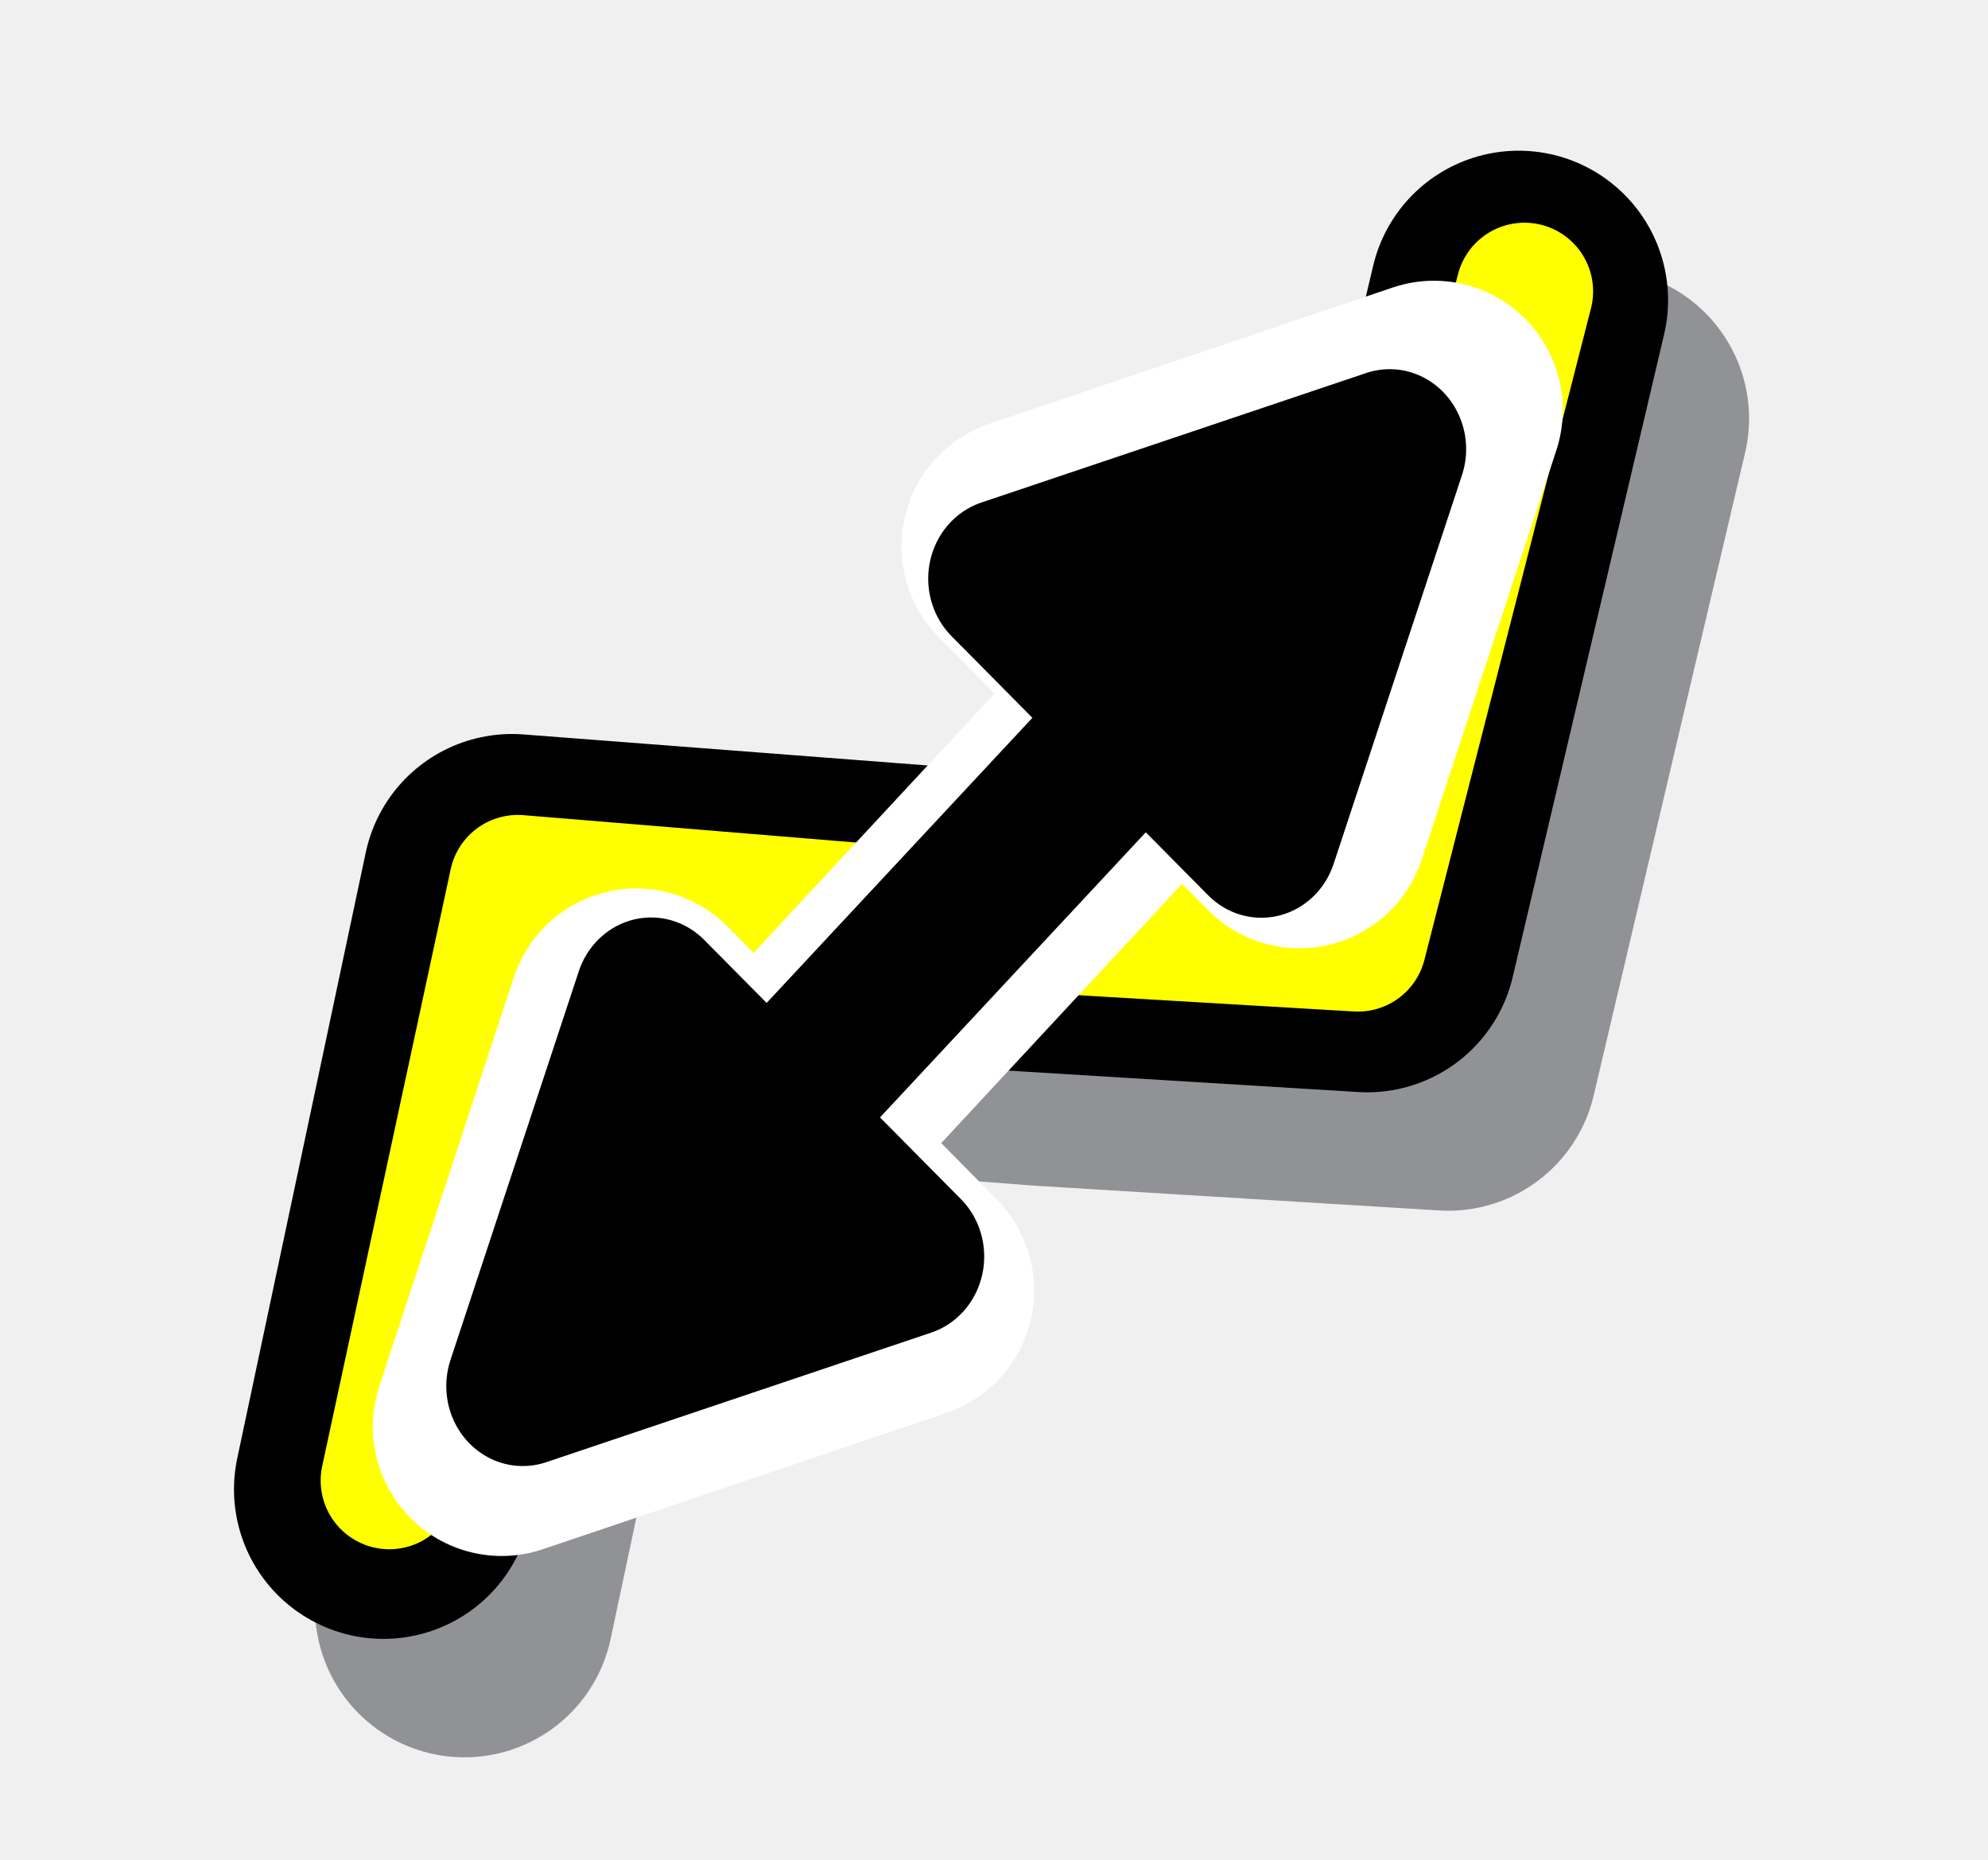
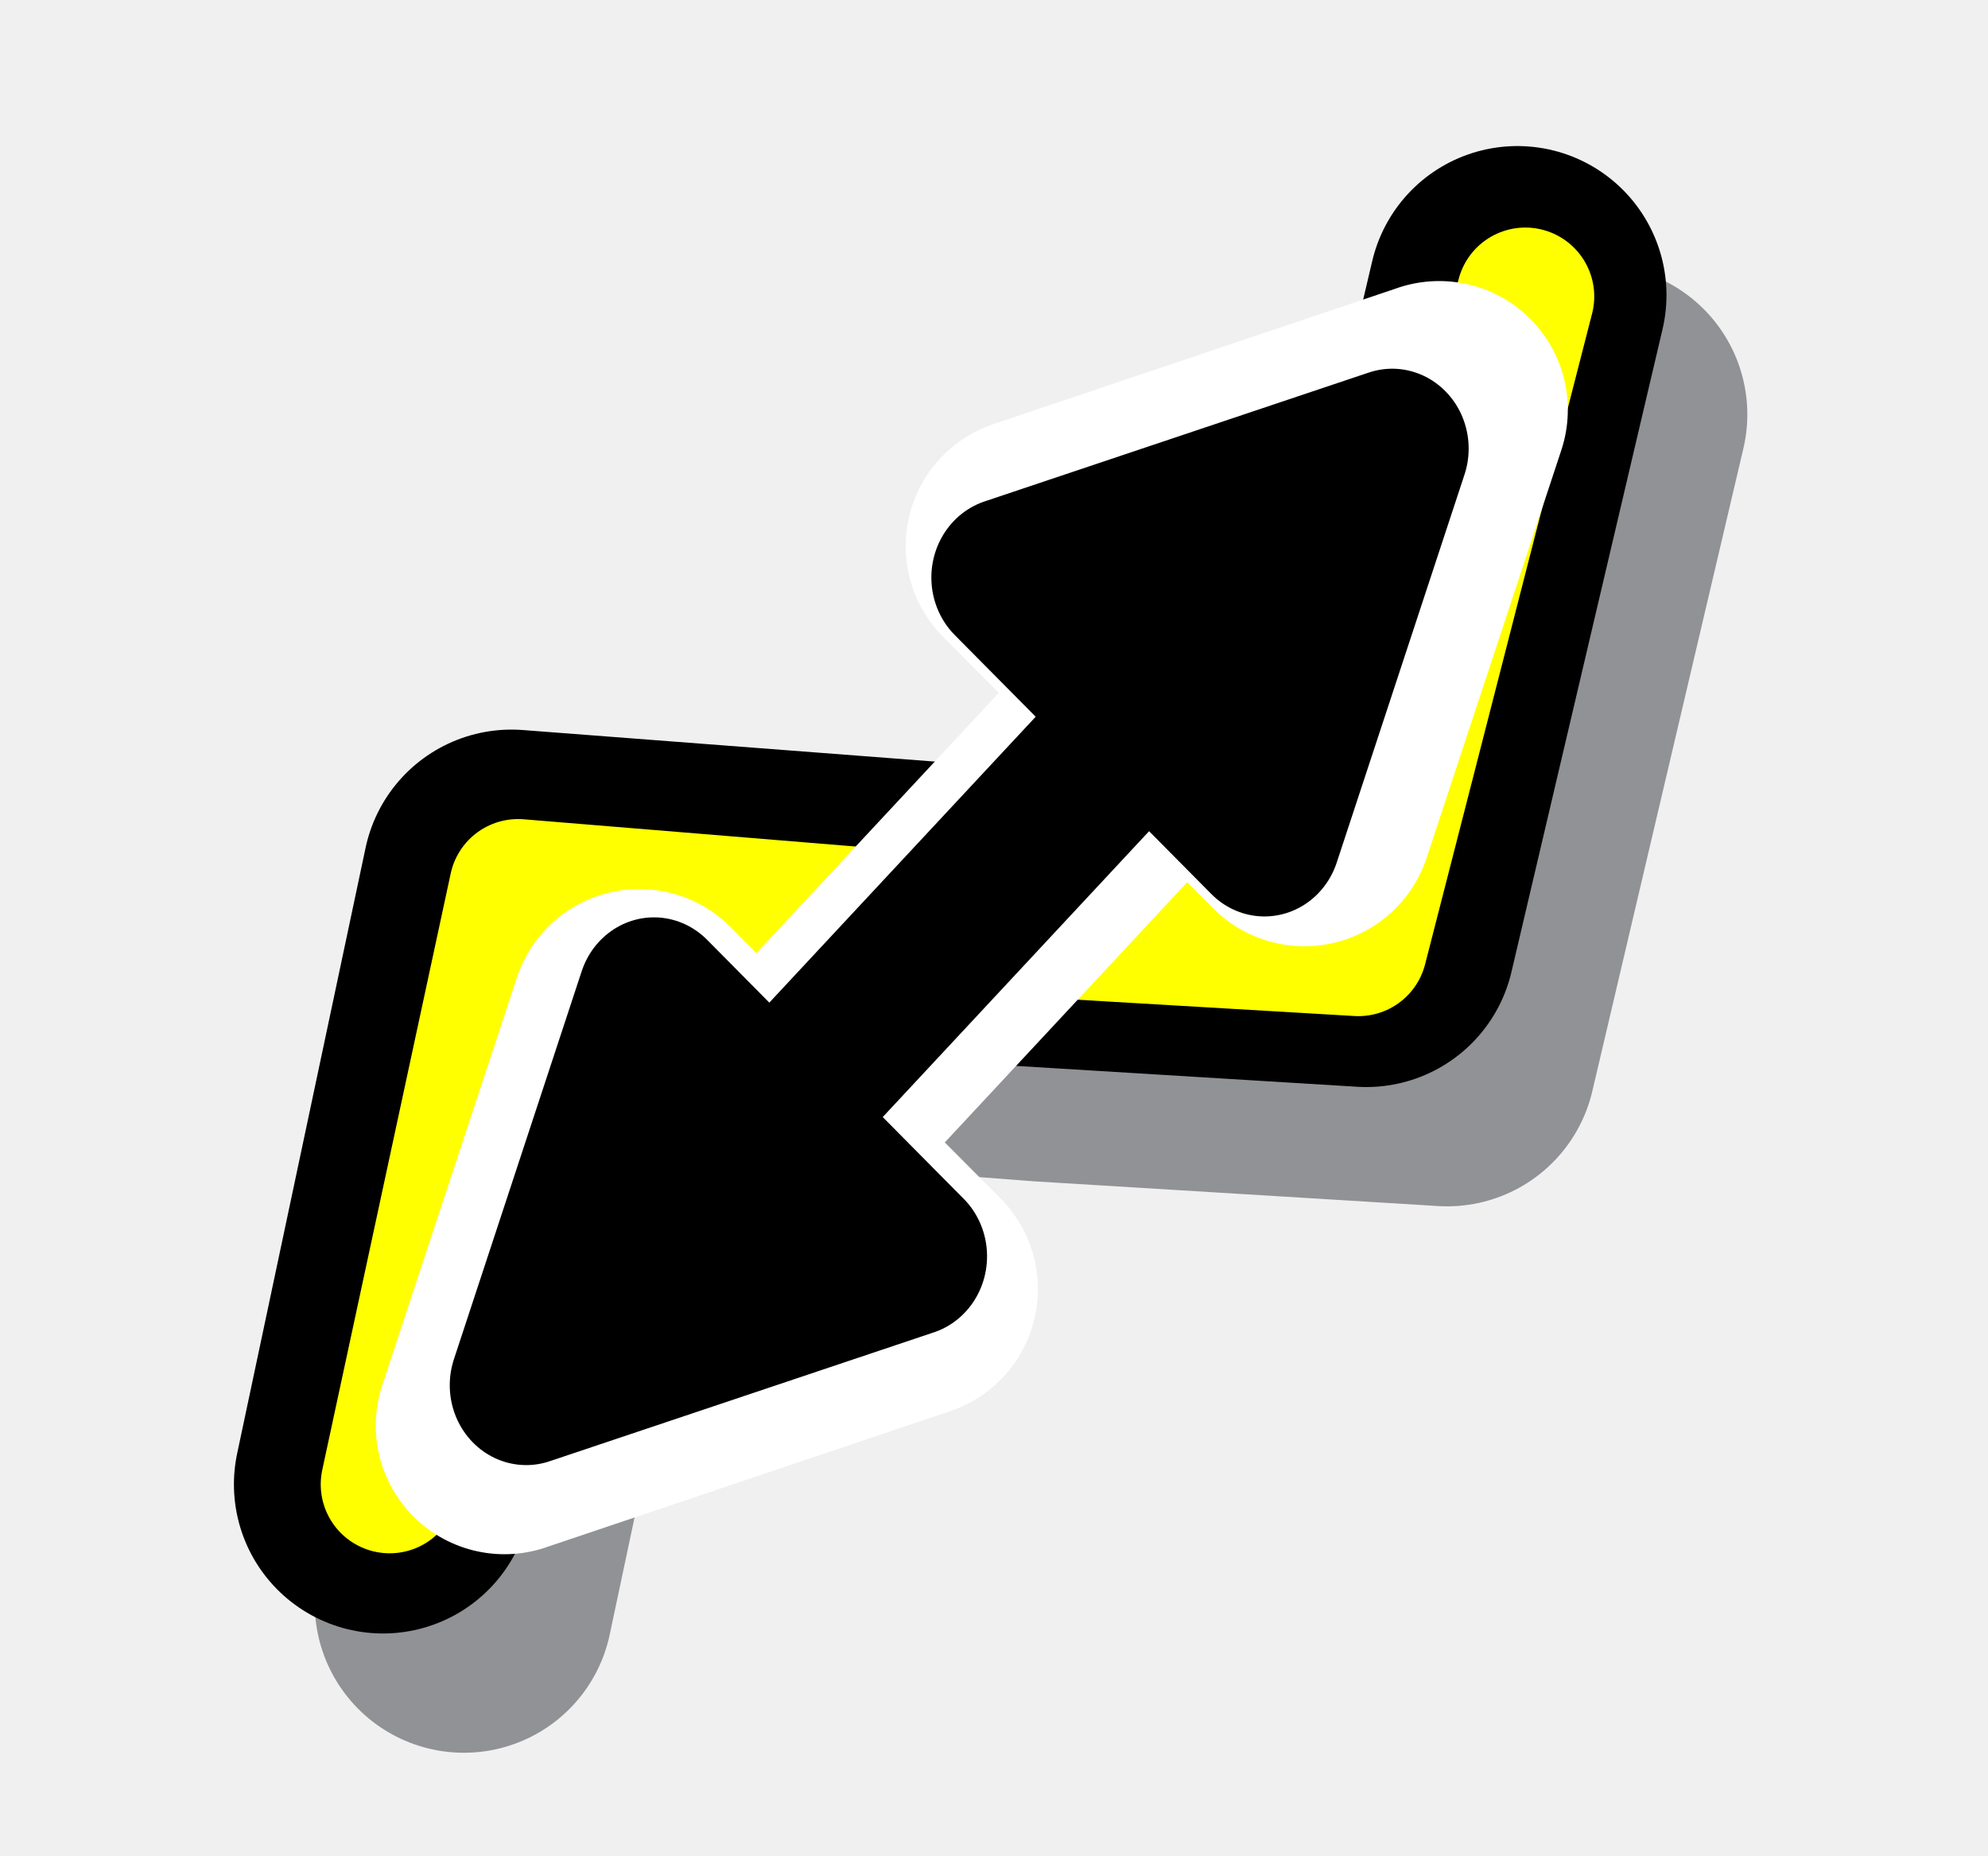
- <svg xmlns="http://www.w3.org/2000/svg" version="1.0" width="149.921" height="140.265" id="svg2">
-   <defs id="defs4" />
-   <path id="path21952" d="M 101.452,47.861 48.766,98.337" style="fill:none;fill-rule:evenodd;stroke:#ffffff;stroke-width:12.151;stroke-linecap:round;stroke-linejoin:round;stroke-miterlimit:4;stroke-dasharray:none;stroke-opacity:1" />
-   <path id="path8101" d="M 60.672,71.086 Z" style="fill:none;fill-rule:evenodd;stroke:#000000;stroke-width:1.089px;stroke-linecap:butt;stroke-linejoin:miter;stroke-opacity:1" />
-   <path id="path8098-4" d="m 35.025,121.25 9.691,-45.696 34.054,2.614 30.442,1.863 11.418,-48.465" style="fill:none;fill-rule:evenodd;stroke:#919295;stroke-width:22.543;stroke-linecap:round;stroke-linejoin:round;stroke-miterlimit:4;stroke-dasharray:none;stroke-opacity:1" />
-   <path id="path8098" d="M 28.917,112.319 38.609,66.623 l 34.054,2.614 30.442,1.864 11.418,-48.465" style="fill:none;fill-rule:evenodd;stroke:#000000;stroke-width:22.543;stroke-linecap:round;stroke-linejoin:round;stroke-miterlimit:4;stroke-dasharray:none;stroke-opacity:1" />
-   <path id="path8098-8" d="m 29.359,111.655 9.691,-45.023 31.766,2.614 31.586,1.863 12.562,-49.138" style="fill:none;fill-rule:evenodd;stroke:#ffff00;stroke-width:10.353;stroke-linecap:round;stroke-linejoin:round;stroke-miterlimit:4;stroke-dasharray:none;stroke-opacity:1" />
-   <g id="g4357" transform="matrix(1.048421,0,0,1.052142,139.5687,40.35817)" style="fill:none;fill-opacity:1;stroke:#ffffff;stroke-opacity:1">
-     <path id="path8158-7-0" d="m -45.427,8.534 -51.609,55.366 29.03,-9.77 -19.353,-19.541 -9.677,29.311" style="fill:none;fill-rule:evenodd;stroke:#ffffff;stroke-width:18.534;stroke-linecap:round;stroke-linejoin:round;stroke-miterlimit:4;stroke-dasharray:none;stroke-opacity:1;fill-opacity:1" />
-     <path id="path8158-7" d="M -81.589,46.396 -29.98,-8.97 -59.01,0.801 -39.657,20.342 -29.98,-8.97" style="fill:none;fill-rule:evenodd;stroke:#ffffff;stroke-width:18.534;stroke-linecap:round;stroke-linejoin:round;stroke-miterlimit:4;stroke-dasharray:none;stroke-opacity:1;fill-opacity:1" />
-   </g>
-   <g id="g4353" transform="matrix(0.8240692,0,0,0.8612144,167.7933,55.20778)">
-     <path id="path8158" d="m -139.072,39.51 62.627,-64.288 -35.228,11.345 23.485,22.69 11.742,-34.035" style="fill:none;fill-rule:evenodd;stroke:#000000;stroke-width:14;stroke-linecap:butt;stroke-linejoin:round;stroke-miterlimit:4;stroke-dasharray:none;stroke-opacity:1" />
-     <path id="path8158-8" d="m -93.148,-7.019 -62.627,64.288 35.227,-11.345 -23.485,-22.69 -11.742,34.035" style="fill:none;fill-rule:evenodd;stroke:#000000;stroke-width:14;stroke-linecap:butt;stroke-linejoin:round;stroke-miterlimit:4;stroke-dasharray:none;stroke-opacity:1" />
+ <svg xmlns="http://www.w3.org/2000/svg" width="150" height="140" version="1.0">
+   <g fill="none">
+     <path d="m101 47.9-52.7 50.5" stroke="#fff" stroke-linecap="round" stroke-linejoin="round" stroke-width="12.2" />
+     <path d="m60.7 71.1" stroke="#000" stroke-width="1.09px" />
+     <g stroke-linecap="round" stroke-linejoin="round">
+       <path d="m35 121 9.69-45.7 34.1 2.61 30.4 1.86 11.4-48.5" stroke="#919295" stroke-width="22.5" />
+       <path d="m28.9 112 9.69-45.7 34.1 2.61 30.4 1.86 11.4-48.5" stroke="#000" stroke-width="22.5" />
+       <path d="m29.4 112 9.69-45 31.8 2.61 31.6 1.86 12.6-49.1" stroke="#ff0" stroke-width="10.4" />
+       <g transform="matrix(1.05 0 0 1.05 140 40.4)" stroke="#fff" stroke-width="18.5">
+         <path d="m-45.4 8.53-51.6 55.4 29-9.77-19.4-19.5-9.68 29.3" />
+         <path d="m-81.6 46.4 51.6-55.4-29 9.77 19.4 19.5 9.68-29.3" />
+       </g>
+     </g>
+     <g transform="matrix(.824 0 0 .861 168 55.2)" stroke="#000" stroke-linejoin="round" stroke-width="14">
+       <path d="m-139 39.5 62.6-64.3-35.2 11.3 23.5 22.7 11.7-34" />
+       <path d="m-93.1-7.02-62.6 64.3 35.2-11.3-23.5-22.7-11.7 34" />
+     </g>
  </g>
</svg>
